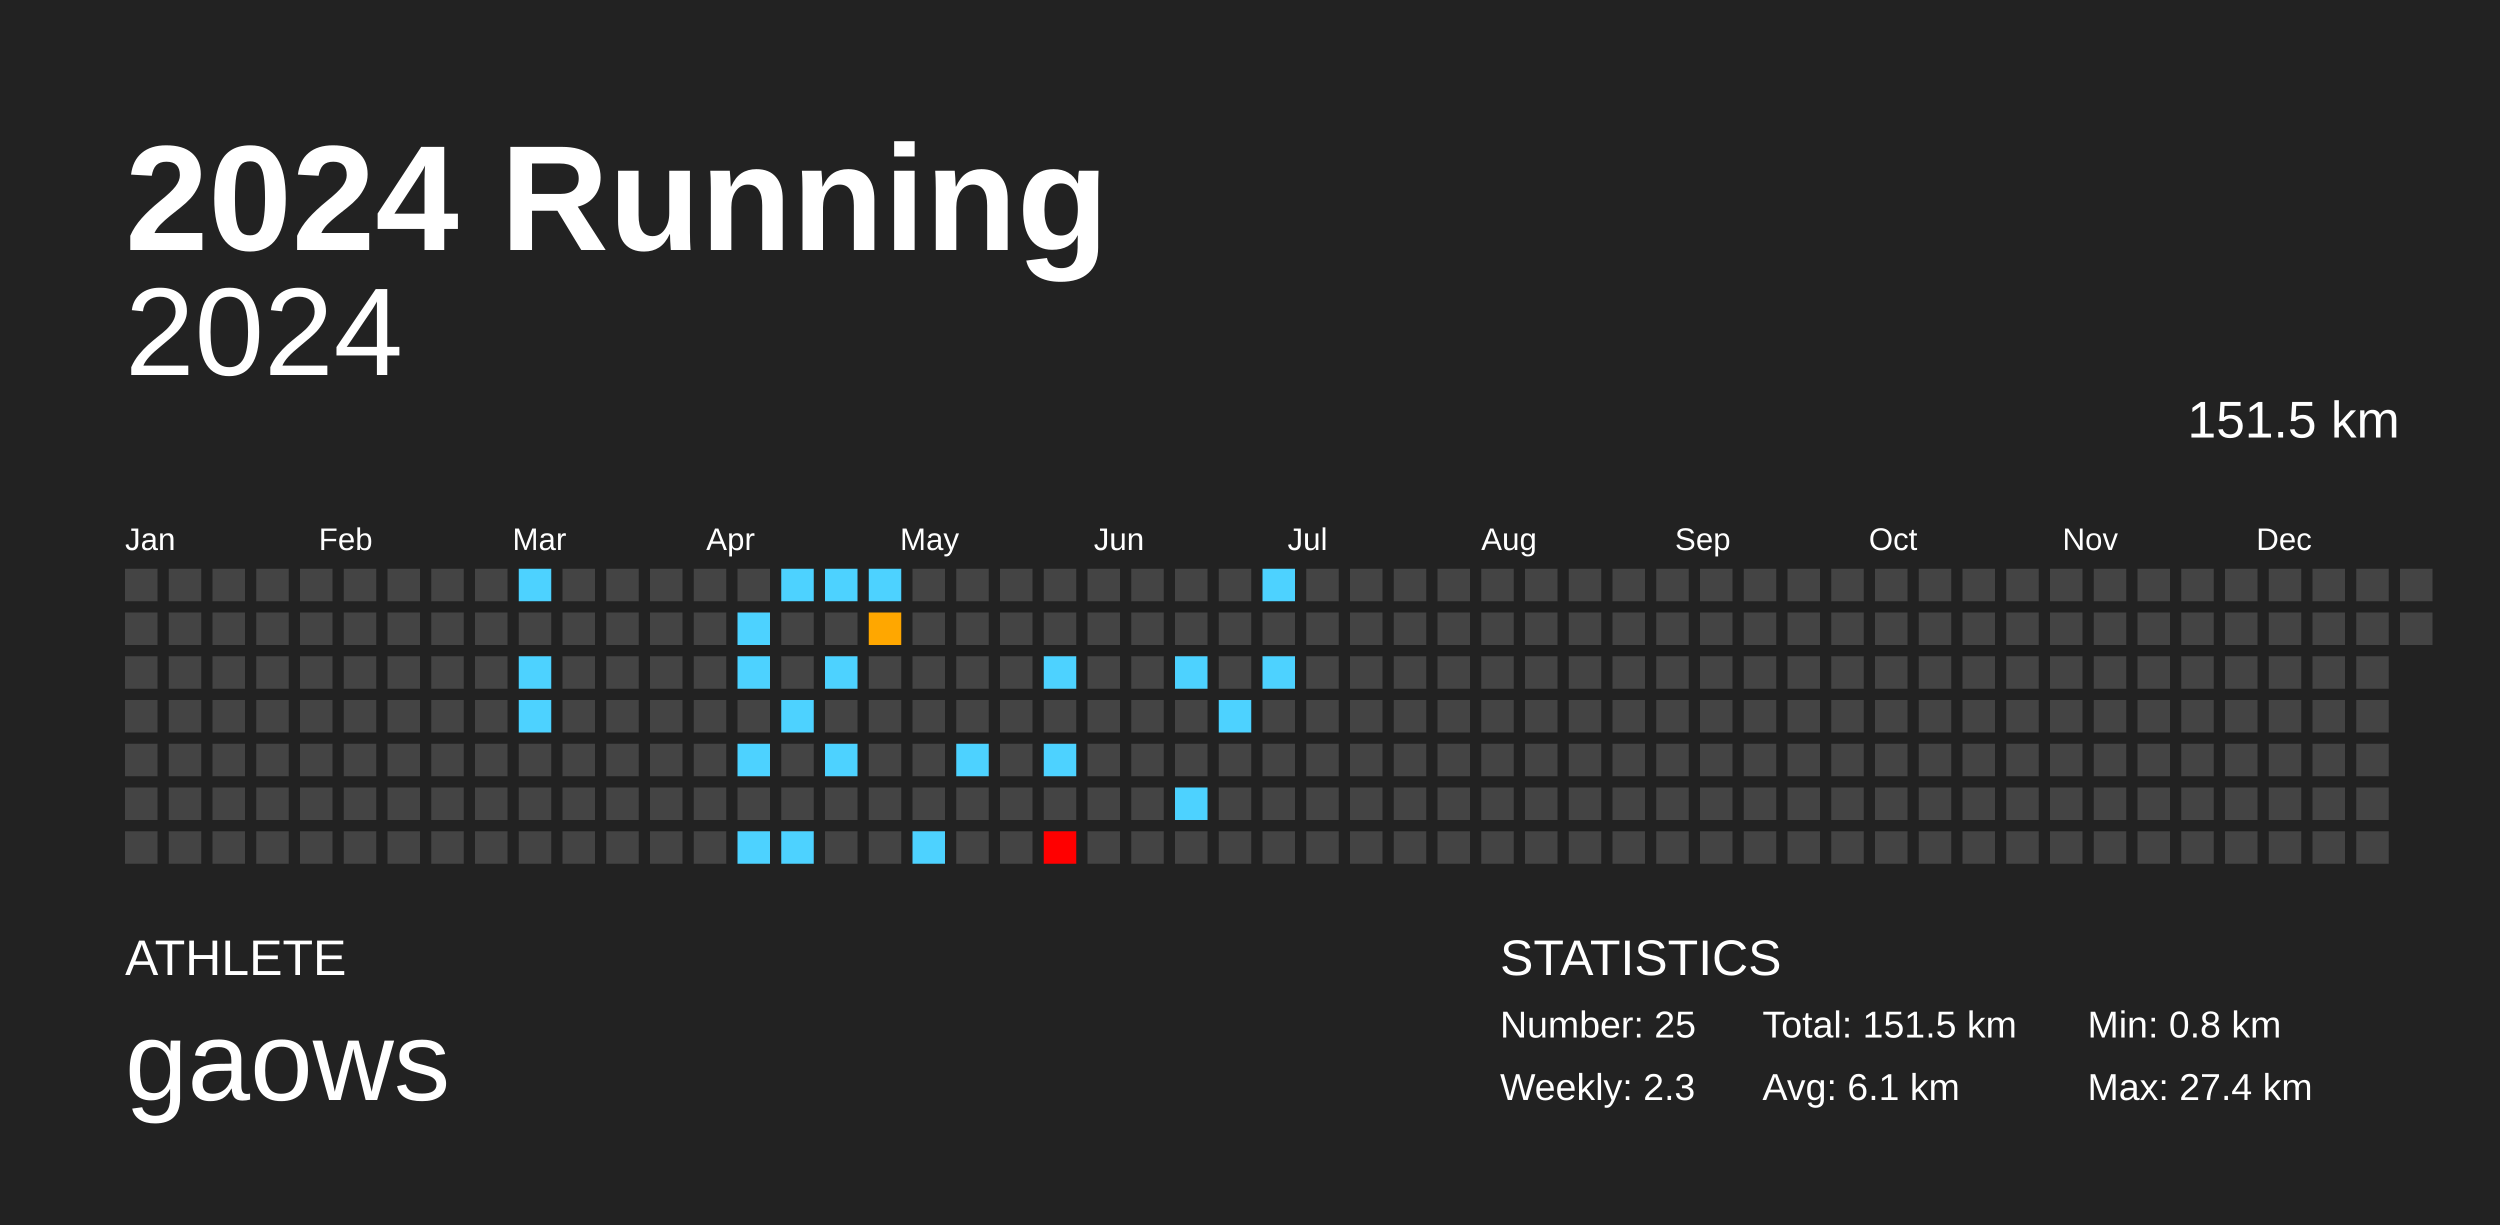
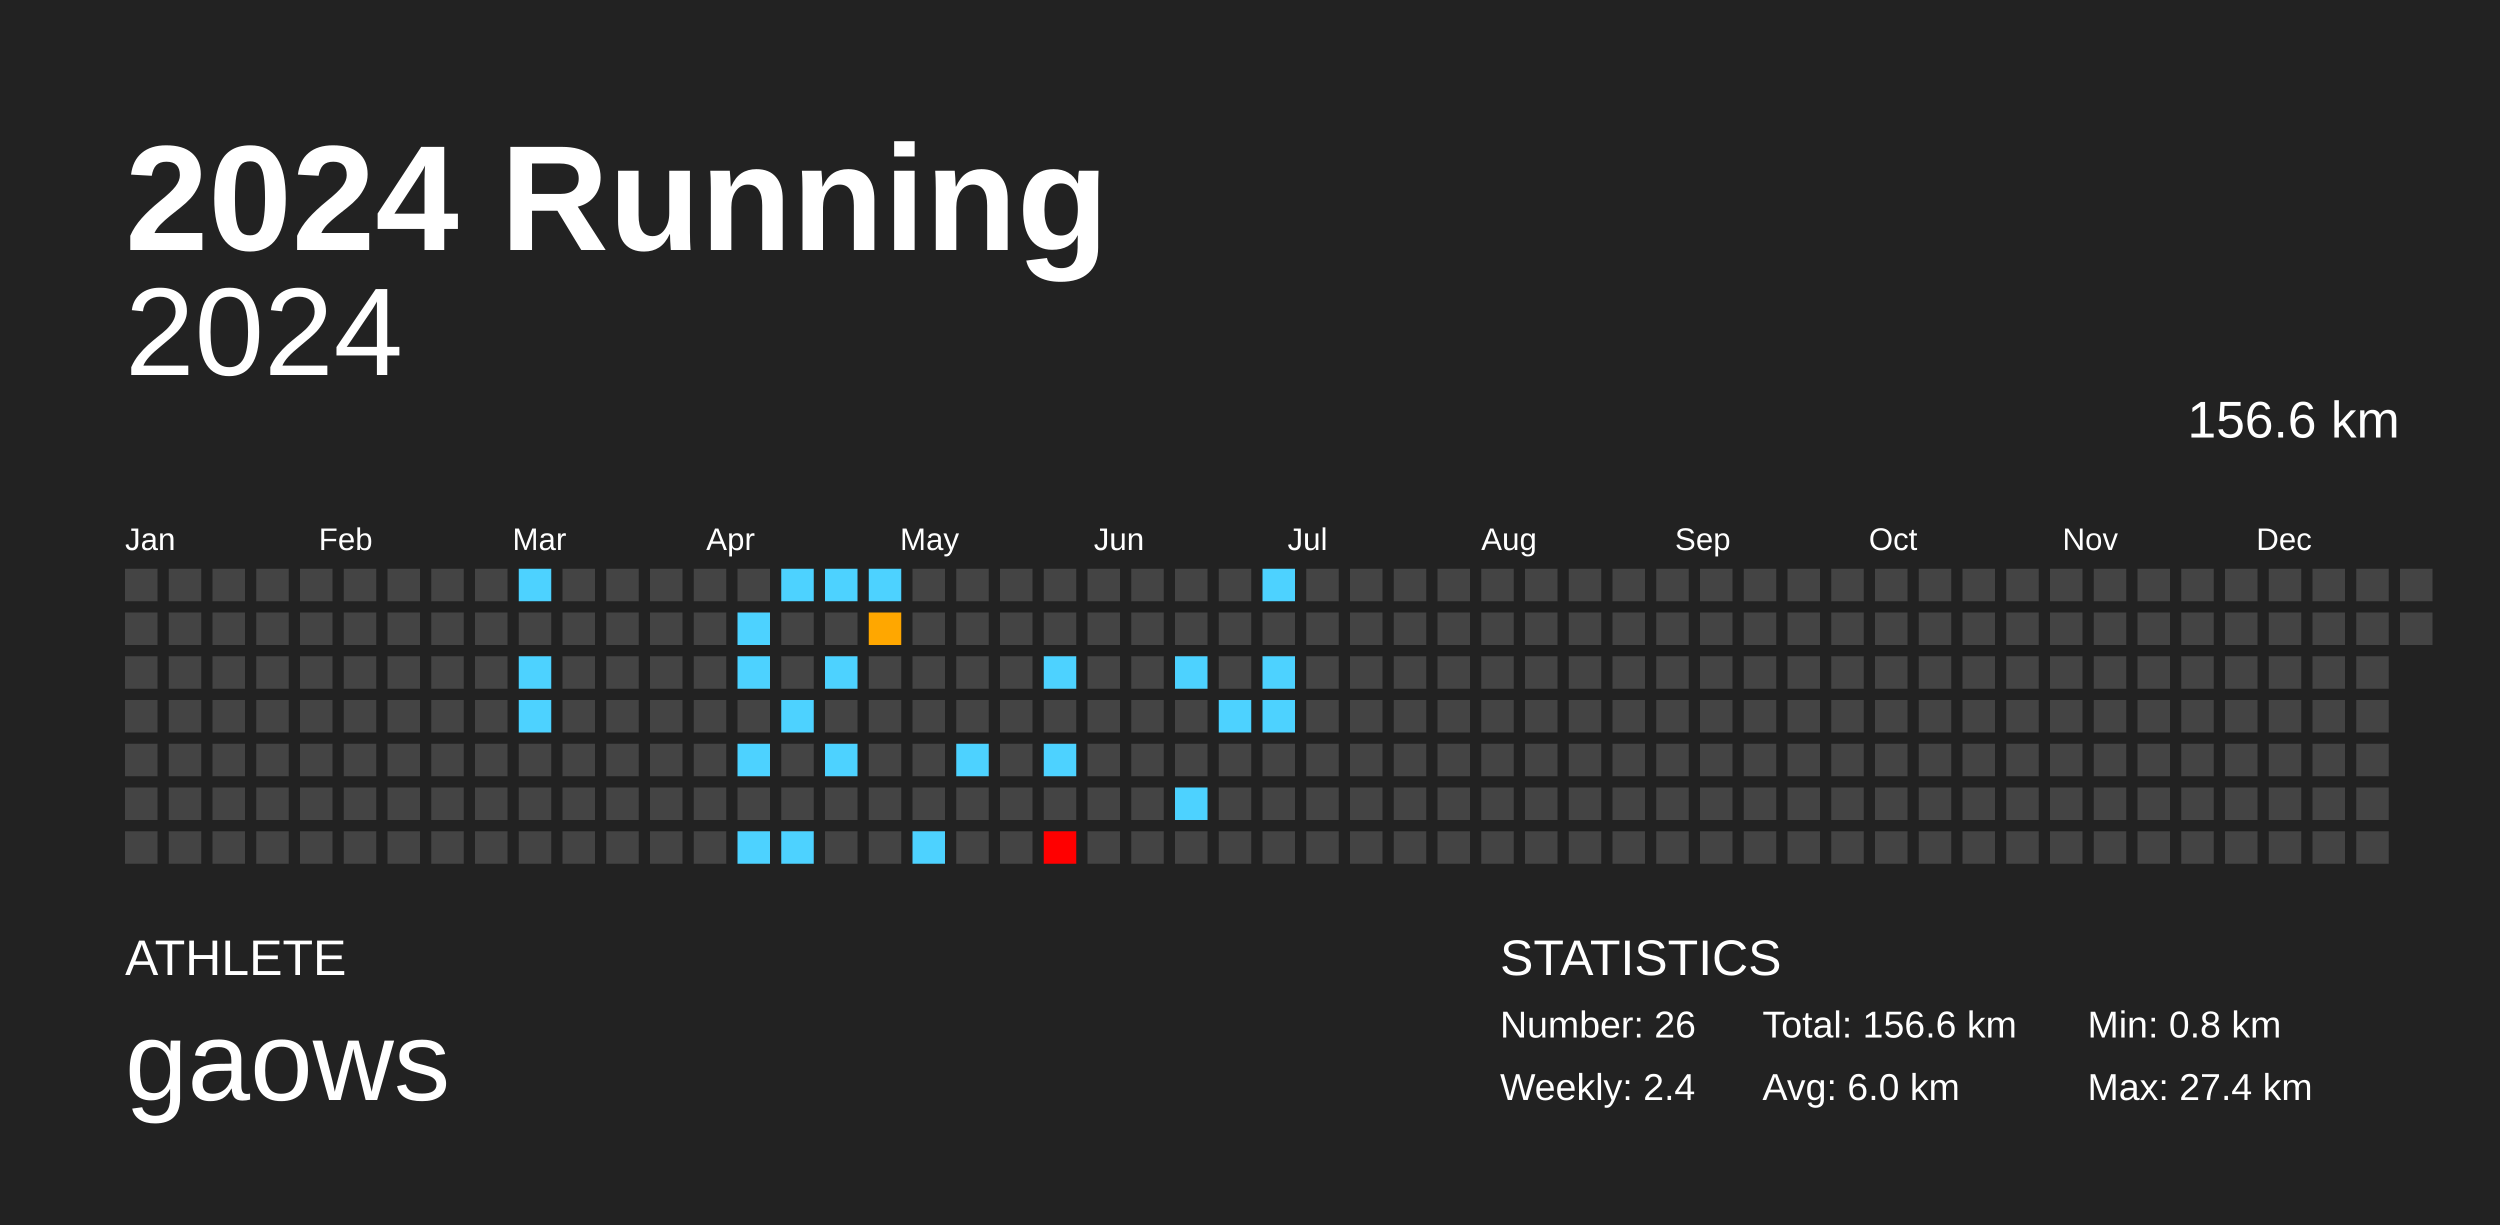
<svg xmlns="http://www.w3.org/2000/svg" baseProfile="full" height="98mm" version="1.1" viewBox="0,0,200,98" width="200mm">
  <defs />
  <rect fill="#222222" height="98" width="200" x="0" y="0" />
  <text fill="#FFFFFF" style="font-size:12px; font-family:Arial; font-weight:bold;" x="10" y="20">2024 Running</text>
  <text fill="#FFFFFF" style="font-size:4px; font-family:Arial" x="10" y="78">ATHLETE</text>
  <text fill="#FFFFFF" style="font-size:9px; font-family:Arial" x="10" y="88">gaows</text>
  <text fill="#FFFFFF" style="font-size:4px; font-family:Arial" x="120" y="78">STATISTICS</text>
-   <text fill="#FFFFFF" style="font-size:3px; font-family:Arial" x="120" y="83">Number: 25</text>
-   <text fill="#FFFFFF" style="font-size:3px; font-family:Arial" x="120" y="88">Weekly: 2.3</text>
-   <text fill="#FFFFFF" style="font-size:3px; font-family:Arial" x="141" y="83">Total: 151.5 km</text>
-   <text fill="#FFFFFF" style="font-size:3px; font-family:Arial" x="141" y="88">Avg: 6.1 km</text>
+   <text fill="#FFFFFF" style="font-size:3px; font-family:Arial" x="120" y="83">Number: 26</text>
+   <text fill="#FFFFFF" style="font-size:3px; font-family:Arial" x="120" y="88">Weekly: 2.4</text>
+   <text fill="#FFFFFF" style="font-size:3px; font-family:Arial" x="141" y="83">Total: 156.6 km</text>
+   <text fill="#FFFFFF" style="font-size:3px; font-family:Arial" x="141" y="88">Avg: 6.0 km</text>
  <text fill="#FFFFFF" style="font-size:3px; font-family:Arial" x="167" y="83">Min: 0.8 km</text>
  <text fill="#FFFFFF" style="font-size:3px; font-family:Arial" x="167" y="88">Max: 27.4 km</text>
  <text alignment-baseline="hanging" fill="#FFFFFF" style="font-size:10.0px; font-family:Arial;" x="10" y="30">2024</text>
-   <text alignment-baseline="hanging" fill="#FFFFFF" style="font-size:4.125px; font-family:Arial;" x="175" y="35">151.5 km</text>
+   <text alignment-baseline="hanging" fill="#FFFFFF" style="font-size:4.125px; font-family:Arial;" x="175" y="35">156.6 km</text>
  <text fill="#FFFFFF" style="font-size:2.5px; font-family:Arial" x="10.0" y="44">Jan</text>
  <text fill="#FFFFFF" style="font-size:2.5px; font-family:Arial" x="25.5" y="44">Feb</text>
  <text fill="#FFFFFF" style="font-size:2.5px; font-family:Arial" x="41.0" y="44">Mar</text>
  <text fill="#FFFFFF" style="font-size:2.5px; font-family:Arial" x="56.5" y="44">Apr</text>
  <text fill="#FFFFFF" style="font-size:2.5px; font-family:Arial" x="72.0" y="44">May</text>
  <text fill="#FFFFFF" style="font-size:2.5px; font-family:Arial" x="87.5" y="44">Jun</text>
  <text fill="#FFFFFF" style="font-size:2.5px; font-family:Arial" x="103.0" y="44">Jul</text>
  <text fill="#FFFFFF" style="font-size:2.5px; font-family:Arial" x="118.5" y="44">Aug</text>
  <text fill="#FFFFFF" style="font-size:2.5px; font-family:Arial" x="134.0" y="44">Sep</text>
  <text fill="#FFFFFF" style="font-size:2.5px; font-family:Arial" x="149.5" y="44">Oct</text>
  <text fill="#FFFFFF" style="font-size:2.5px; font-family:Arial" x="165.0" y="44">Nov</text>
  <text fill="#FFFFFF" style="font-size:2.5px; font-family:Arial" x="180.5" y="44">Dec</text>
  <rect fill="#444444" height="2.6" width="2.6" x="10.0" y="45.5" />
  <rect fill="#444444" height="2.6" width="2.6" x="10.0" y="49.0" />
  <rect fill="#444444" height="2.6" width="2.6" x="10.0" y="52.5" />
  <rect fill="#444444" height="2.6" width="2.6" x="10.0" y="56.0" />
  <rect fill="#444444" height="2.6" width="2.6" x="10.0" y="59.5" />
  <rect fill="#444444" height="2.6" width="2.6" x="10.0" y="63.0" />
  <rect fill="#444444" height="2.6" width="2.6" x="10.0" y="66.5" />
  <rect fill="#444444" height="2.6" width="2.6" x="13.5" y="45.5" />
  <rect fill="#444444" height="2.6" width="2.6" x="13.5" y="49.0" />
  <rect fill="#444444" height="2.6" width="2.6" x="13.5" y="52.5" />
  <rect fill="#444444" height="2.6" width="2.6" x="13.5" y="56.0" />
  <rect fill="#444444" height="2.6" width="2.6" x="13.5" y="59.5" />
  <rect fill="#444444" height="2.6" width="2.6" x="13.5" y="63.0" />
  <rect fill="#444444" height="2.6" width="2.6" x="13.5" y="66.5" />
  <rect fill="#444444" height="2.6" width="2.6" x="17.0" y="45.5" />
  <rect fill="#444444" height="2.6" width="2.6" x="17.0" y="49.0" />
  <rect fill="#444444" height="2.6" width="2.6" x="17.0" y="52.5" />
  <rect fill="#444444" height="2.6" width="2.6" x="17.0" y="56.0" />
  <rect fill="#444444" height="2.6" width="2.6" x="17.0" y="59.5" />
  <rect fill="#444444" height="2.6" width="2.6" x="17.0" y="63.0" />
  <rect fill="#444444" height="2.6" width="2.6" x="17.0" y="66.5" />
  <rect fill="#444444" height="2.6" width="2.6" x="20.5" y="45.5" />
  <rect fill="#444444" height="2.6" width="2.6" x="20.5" y="49.0" />
  <rect fill="#444444" height="2.6" width="2.6" x="20.5" y="52.5" />
  <rect fill="#444444" height="2.6" width="2.6" x="20.5" y="56.0" />
  <rect fill="#444444" height="2.6" width="2.6" x="20.5" y="59.5" />
  <rect fill="#444444" height="2.6" width="2.6" x="20.5" y="63.0" />
  <rect fill="#444444" height="2.6" width="2.6" x="20.5" y="66.5" />
  <rect fill="#444444" height="2.6" width="2.6" x="24.0" y="45.5" />
  <rect fill="#444444" height="2.6" width="2.6" x="24.0" y="49.0" />
  <rect fill="#444444" height="2.6" width="2.6" x="24.0" y="52.5" />
  <rect fill="#444444" height="2.6" width="2.6" x="24.0" y="56.0" />
  <rect fill="#444444" height="2.6" width="2.6" x="24.0" y="59.5" />
  <rect fill="#444444" height="2.6" width="2.6" x="24.0" y="63.0" />
  <rect fill="#444444" height="2.6" width="2.6" x="24.0" y="66.5" />
  <rect fill="#444444" height="2.6" width="2.6" x="27.5" y="45.5" />
  <rect fill="#444444" height="2.6" width="2.6" x="27.5" y="49.0" />
  <rect fill="#444444" height="2.6" width="2.6" x="27.5" y="52.5" />
  <rect fill="#444444" height="2.6" width="2.6" x="27.5" y="56.0" />
  <rect fill="#444444" height="2.6" width="2.6" x="27.5" y="59.5" />
  <rect fill="#444444" height="2.6" width="2.6" x="27.5" y="63.0" />
  <rect fill="#444444" height="2.6" width="2.6" x="27.5" y="66.5" />
  <rect fill="#444444" height="2.6" width="2.6" x="31.0" y="45.5" />
  <rect fill="#444444" height="2.6" width="2.6" x="31.0" y="49.0" />
  <rect fill="#444444" height="2.6" width="2.6" x="31.0" y="52.5" />
  <rect fill="#444444" height="2.6" width="2.6" x="31.0" y="56.0" />
  <rect fill="#444444" height="2.6" width="2.6" x="31.0" y="59.5" />
  <rect fill="#444444" height="2.6" width="2.6" x="31.0" y="63.0" />
  <rect fill="#444444" height="2.6" width="2.6" x="31.0" y="66.5" />
  <rect fill="#444444" height="2.6" width="2.6" x="34.5" y="45.5" />
  <rect fill="#444444" height="2.6" width="2.6" x="34.5" y="49.0" />
  <rect fill="#444444" height="2.6" width="2.6" x="34.5" y="52.5" />
  <rect fill="#444444" height="2.6" width="2.6" x="34.5" y="56.0" />
  <rect fill="#444444" height="2.6" width="2.6" x="34.5" y="59.5" />
  <rect fill="#444444" height="2.6" width="2.6" x="34.5" y="63.0" />
  <rect fill="#444444" height="2.6" width="2.6" x="34.5" y="66.5" />
  <rect fill="#444444" height="2.6" width="2.6" x="38.0" y="45.5" />
  <rect fill="#444444" height="2.6" width="2.6" x="38.0" y="49.0" />
  <rect fill="#444444" height="2.6" width="2.6" x="38.0" y="52.5" />
  <rect fill="#444444" height="2.6" width="2.6" x="38.0" y="56.0" />
  <rect fill="#444444" height="2.6" width="2.6" x="38.0" y="59.5" />
  <rect fill="#444444" height="2.6" width="2.6" x="38.0" y="63.0" />
  <rect fill="#444444" height="2.6" width="2.6" x="38.0" y="66.5" />
  <rect fill="#4dd2ff" height="2.6" width="2.6" x="41.5" y="45.5" />
  <rect fill="#444444" height="2.6" width="2.6" x="41.5" y="49.0" />
  <rect fill="#4dd2ff" height="2.6" width="2.6" x="41.5" y="52.5" />
  <rect fill="#4dd2ff" height="2.6" width="2.6" x="41.5" y="56.0" />
  <rect fill="#444444" height="2.6" width="2.6" x="41.5" y="59.5" />
  <rect fill="#444444" height="2.6" width="2.6" x="41.5" y="63.0" />
  <rect fill="#444444" height="2.6" width="2.6" x="41.5" y="66.5" />
  <rect fill="#444444" height="2.6" width="2.6" x="45.0" y="45.5" />
  <rect fill="#444444" height="2.6" width="2.6" x="45.0" y="49.0" />
  <rect fill="#444444" height="2.6" width="2.6" x="45.0" y="52.5" />
  <rect fill="#444444" height="2.6" width="2.6" x="45.0" y="56.0" />
  <rect fill="#444444" height="2.6" width="2.6" x="45.0" y="59.5" />
  <rect fill="#444444" height="2.6" width="2.6" x="45.0" y="63.0" />
  <rect fill="#444444" height="2.6" width="2.6" x="45.0" y="66.5" />
  <rect fill="#444444" height="2.6" width="2.6" x="48.5" y="45.5" />
  <rect fill="#444444" height="2.6" width="2.6" x="48.5" y="49.0" />
  <rect fill="#444444" height="2.6" width="2.6" x="48.5" y="52.5" />
  <rect fill="#444444" height="2.6" width="2.6" x="48.5" y="56.0" />
  <rect fill="#444444" height="2.6" width="2.6" x="48.5" y="59.5" />
  <rect fill="#444444" height="2.6" width="2.6" x="48.5" y="63.0" />
  <rect fill="#444444" height="2.6" width="2.6" x="48.5" y="66.5" />
  <rect fill="#444444" height="2.6" width="2.6" x="52.0" y="45.5" />
  <rect fill="#444444" height="2.6" width="2.6" x="52.0" y="49.0" />
  <rect fill="#444444" height="2.6" width="2.6" x="52.0" y="52.5" />
  <rect fill="#444444" height="2.6" width="2.6" x="52.0" y="56.0" />
  <rect fill="#444444" height="2.6" width="2.6" x="52.0" y="59.5" />
  <rect fill="#444444" height="2.6" width="2.6" x="52.0" y="63.0" />
  <rect fill="#444444" height="2.6" width="2.6" x="52.0" y="66.5" />
  <rect fill="#444444" height="2.6" width="2.6" x="55.5" y="45.5" />
  <rect fill="#444444" height="2.6" width="2.6" x="55.5" y="49.0" />
  <rect fill="#444444" height="2.6" width="2.6" x="55.5" y="52.5" />
  <rect fill="#444444" height="2.6" width="2.6" x="55.5" y="56.0" />
  <rect fill="#444444" height="2.6" width="2.6" x="55.5" y="59.5" />
  <rect fill="#444444" height="2.6" width="2.6" x="55.5" y="63.0" />
  <rect fill="#444444" height="2.6" width="2.6" x="55.5" y="66.5" />
  <rect fill="#444444" height="2.6" width="2.6" x="59.0" y="45.5" />
  <rect fill="#4dd2ff" height="2.6" width="2.6" x="59.0" y="49.0" />
  <rect fill="#4dd2ff" height="2.6" width="2.6" x="59.0" y="52.5" />
  <rect fill="#444444" height="2.6" width="2.6" x="59.0" y="56.0" />
  <rect fill="#4dd2ff" height="2.6" width="2.6" x="59.0" y="59.5" />
  <rect fill="#444444" height="2.6" width="2.6" x="59.0" y="63.0" />
  <rect fill="#4dd2ff" height="2.6" width="2.6" x="59.0" y="66.5" />
  <rect fill="#4dd2ff" height="2.6" width="2.6" x="62.5" y="45.5" />
  <rect fill="#444444" height="2.6" width="2.6" x="62.5" y="49.0" />
  <rect fill="#444444" height="2.6" width="2.6" x="62.5" y="52.5" />
  <rect fill="#4dd2ff" height="2.6" width="2.6" x="62.5" y="56.0" />
  <rect fill="#444444" height="2.6" width="2.6" x="62.5" y="59.5" />
  <rect fill="#444444" height="2.6" width="2.6" x="62.5" y="63.0" />
  <rect fill="#4dd2ff" height="2.6" width="2.6" x="62.5" y="66.5" />
  <rect fill="#4dd2ff" height="2.6" width="2.6" x="66.0" y="45.5" />
  <rect fill="#444444" height="2.6" width="2.6" x="66.0" y="49.0" />
  <rect fill="#4dd2ff" height="2.6" width="2.6" x="66.0" y="52.5" />
  <rect fill="#444444" height="2.6" width="2.6" x="66.0" y="56.0" />
  <rect fill="#4dd2ff" height="2.6" width="2.6" x="66.0" y="59.5" />
  <rect fill="#444444" height="2.6" width="2.6" x="66.0" y="63.0" />
  <rect fill="#444444" height="2.6" width="2.6" x="66.0" y="66.5" />
  <rect fill="#4dd2ff" height="2.6" width="2.6" x="69.5" y="45.5" />
  <rect fill="#ffa700" height="2.6" width="2.6" x="69.5" y="49.0" />
  <rect fill="#444444" height="2.6" width="2.6" x="69.5" y="52.5" />
  <rect fill="#444444" height="2.6" width="2.6" x="69.5" y="56.0" />
  <rect fill="#444444" height="2.6" width="2.6" x="69.5" y="59.5" />
  <rect fill="#444444" height="2.6" width="2.6" x="69.5" y="63.0" />
  <rect fill="#444444" height="2.6" width="2.6" x="69.5" y="66.5" />
  <rect fill="#444444" height="2.6" width="2.6" x="73.0" y="45.5" />
  <rect fill="#444444" height="2.6" width="2.6" x="73.0" y="49.0" />
  <rect fill="#444444" height="2.6" width="2.6" x="73.0" y="52.5" />
  <rect fill="#444444" height="2.6" width="2.6" x="73.0" y="56.0" />
  <rect fill="#444444" height="2.6" width="2.6" x="73.0" y="59.5" />
  <rect fill="#444444" height="2.6" width="2.6" x="73.0" y="63.0" />
  <rect fill="#4dd2ff" height="2.6" width="2.6" x="73.0" y="66.5" />
  <rect fill="#444444" height="2.6" width="2.6" x="76.5" y="45.5" />
  <rect fill="#444444" height="2.6" width="2.6" x="76.5" y="49.0" />
  <rect fill="#444444" height="2.6" width="2.6" x="76.5" y="52.5" />
  <rect fill="#444444" height="2.6" width="2.6" x="76.5" y="56.0" />
  <rect fill="#4dd2ff" height="2.6" width="2.6" x="76.5" y="59.5" />
  <rect fill="#444444" height="2.6" width="2.6" x="76.5" y="63.0" />
  <rect fill="#444444" height="2.6" width="2.6" x="76.5" y="66.5" />
  <rect fill="#444444" height="2.6" width="2.6" x="80.0" y="45.5" />
  <rect fill="#444444" height="2.6" width="2.6" x="80.0" y="49.0" />
  <rect fill="#444444" height="2.6" width="2.6" x="80.0" y="52.5" />
  <rect fill="#444444" height="2.6" width="2.6" x="80.0" y="56.0" />
  <rect fill="#444444" height="2.6" width="2.6" x="80.0" y="59.5" />
  <rect fill="#444444" height="2.6" width="2.6" x="80.0" y="63.0" />
  <rect fill="#444444" height="2.6" width="2.6" x="80.0" y="66.5" />
  <rect fill="#444444" height="2.6" width="2.6" x="83.5" y="45.5" />
  <rect fill="#444444" height="2.6" width="2.6" x="83.5" y="49.0" />
  <rect fill="#4dd2ff" height="2.6" width="2.6" x="83.5" y="52.5" />
  <rect fill="#444444" height="2.6" width="2.6" x="83.5" y="56.0" />
  <rect fill="#4dd2ff" height="2.6" width="2.6" x="83.5" y="59.5" />
  <rect fill="#444444" height="2.6" width="2.6" x="83.5" y="63.0" />
  <rect fill="red" height="2.6" width="2.6" x="83.5" y="66.5" />
  <rect fill="#444444" height="2.6" width="2.6" x="87.0" y="45.5" />
  <rect fill="#444444" height="2.6" width="2.6" x="87.0" y="49.0" />
  <rect fill="#444444" height="2.6" width="2.6" x="87.0" y="52.5" />
  <rect fill="#444444" height="2.6" width="2.6" x="87.0" y="56.0" />
  <rect fill="#444444" height="2.6" width="2.6" x="87.0" y="59.5" />
  <rect fill="#444444" height="2.6" width="2.6" x="87.0" y="63.0" />
  <rect fill="#444444" height="2.6" width="2.6" x="87.0" y="66.5" />
  <rect fill="#444444" height="2.6" width="2.6" x="90.5" y="45.5" />
  <rect fill="#444444" height="2.6" width="2.6" x="90.5" y="49.0" />
  <rect fill="#444444" height="2.6" width="2.6" x="90.5" y="52.5" />
  <rect fill="#444444" height="2.6" width="2.6" x="90.5" y="56.0" />
  <rect fill="#444444" height="2.6" width="2.6" x="90.5" y="59.5" />
  <rect fill="#444444" height="2.6" width="2.6" x="90.5" y="63.0" />
  <rect fill="#444444" height="2.6" width="2.6" x="90.5" y="66.5" />
  <rect fill="#444444" height="2.6" width="2.6" x="94.0" y="45.5" />
  <rect fill="#444444" height="2.6" width="2.6" x="94.0" y="49.0" />
  <rect fill="#4dd2ff" height="2.6" width="2.6" x="94.0" y="52.5" />
  <rect fill="#444444" height="2.6" width="2.6" x="94.0" y="56.0" />
  <rect fill="#444444" height="2.6" width="2.6" x="94.0" y="59.5" />
  <rect fill="#4dd2ff" height="2.6" width="2.6" x="94.0" y="63.0" />
  <rect fill="#444444" height="2.6" width="2.6" x="94.0" y="66.5" />
  <rect fill="#444444" height="2.6" width="2.6" x="97.5" y="45.5" />
  <rect fill="#444444" height="2.6" width="2.6" x="97.5" y="49.0" />
  <rect fill="#444444" height="2.6" width="2.6" x="97.5" y="52.5" />
  <rect fill="#4dd2ff" height="2.6" width="2.6" x="97.5" y="56.0" />
  <rect fill="#444444" height="2.6" width="2.6" x="97.5" y="59.5" />
  <rect fill="#444444" height="2.6" width="2.6" x="97.5" y="63.0" />
  <rect fill="#444444" height="2.6" width="2.6" x="97.5" y="66.5" />
  <rect fill="#4dd2ff" height="2.6" width="2.6" x="101.0" y="45.5" />
  <rect fill="#444444" height="2.6" width="2.6" x="101.0" y="49.0" />
  <rect fill="#4dd2ff" height="2.6" width="2.6" x="101.0" y="52.5" />
-   <rect fill="#444444" height="2.6" width="2.6" x="101.0" y="56.0" />
+   <rect fill="#4dd2ff" height="2.6" width="2.6" x="101.0" y="56.0" />
  <rect fill="#444444" height="2.6" width="2.6" x="101.0" y="59.5" />
  <rect fill="#444444" height="2.6" width="2.6" x="101.0" y="63.0" />
  <rect fill="#444444" height="2.6" width="2.6" x="101.0" y="66.5" />
  <rect fill="#444444" height="2.6" width="2.6" x="104.5" y="45.5" />
  <rect fill="#444444" height="2.6" width="2.6" x="104.5" y="49.0" />
  <rect fill="#444444" height="2.6" width="2.6" x="104.5" y="52.5" />
  <rect fill="#444444" height="2.6" width="2.6" x="104.5" y="56.0" />
  <rect fill="#444444" height="2.6" width="2.6" x="104.5" y="59.5" />
  <rect fill="#444444" height="2.6" width="2.6" x="104.5" y="63.0" />
  <rect fill="#444444" height="2.6" width="2.6" x="104.5" y="66.5" />
  <rect fill="#444444" height="2.6" width="2.6" x="108.0" y="45.5" />
  <rect fill="#444444" height="2.6" width="2.6" x="108.0" y="49.0" />
  <rect fill="#444444" height="2.6" width="2.6" x="108.0" y="52.5" />
  <rect fill="#444444" height="2.6" width="2.6" x="108.0" y="56.0" />
  <rect fill="#444444" height="2.6" width="2.6" x="108.0" y="59.5" />
  <rect fill="#444444" height="2.6" width="2.6" x="108.0" y="63.0" />
  <rect fill="#444444" height="2.6" width="2.6" x="108.0" y="66.5" />
  <rect fill="#444444" height="2.6" width="2.6" x="111.5" y="45.5" />
  <rect fill="#444444" height="2.6" width="2.6" x="111.5" y="49.0" />
  <rect fill="#444444" height="2.6" width="2.6" x="111.5" y="52.5" />
  <rect fill="#444444" height="2.6" width="2.6" x="111.5" y="56.0" />
  <rect fill="#444444" height="2.6" width="2.6" x="111.5" y="59.5" />
  <rect fill="#444444" height="2.6" width="2.6" x="111.5" y="63.0" />
  <rect fill="#444444" height="2.6" width="2.6" x="111.5" y="66.5" />
  <rect fill="#444444" height="2.6" width="2.6" x="115.0" y="45.5" />
  <rect fill="#444444" height="2.6" width="2.6" x="115.0" y="49.0" />
  <rect fill="#444444" height="2.6" width="2.6" x="115.0" y="52.5" />
  <rect fill="#444444" height="2.6" width="2.6" x="115.0" y="56.0" />
  <rect fill="#444444" height="2.6" width="2.6" x="115.0" y="59.5" />
  <rect fill="#444444" height="2.6" width="2.6" x="115.0" y="63.0" />
  <rect fill="#444444" height="2.6" width="2.6" x="115.0" y="66.5" />
  <rect fill="#444444" height="2.6" width="2.6" x="118.5" y="45.5" />
  <rect fill="#444444" height="2.6" width="2.6" x="118.5" y="49.0" />
  <rect fill="#444444" height="2.6" width="2.6" x="118.5" y="52.5" />
  <rect fill="#444444" height="2.6" width="2.6" x="118.5" y="56.0" />
  <rect fill="#444444" height="2.6" width="2.6" x="118.5" y="59.5" />
  <rect fill="#444444" height="2.6" width="2.6" x="118.5" y="63.0" />
  <rect fill="#444444" height="2.6" width="2.6" x="118.5" y="66.5" />
  <rect fill="#444444" height="2.6" width="2.6" x="122.0" y="45.5" />
  <rect fill="#444444" height="2.6" width="2.6" x="122.0" y="49.0" />
  <rect fill="#444444" height="2.6" width="2.6" x="122.0" y="52.5" />
  <rect fill="#444444" height="2.6" width="2.6" x="122.0" y="56.0" />
  <rect fill="#444444" height="2.6" width="2.6" x="122.0" y="59.5" />
  <rect fill="#444444" height="2.6" width="2.6" x="122.0" y="63.0" />
  <rect fill="#444444" height="2.6" width="2.6" x="122.0" y="66.5" />
  <rect fill="#444444" height="2.6" width="2.6" x="125.5" y="45.5" />
  <rect fill="#444444" height="2.6" width="2.6" x="125.5" y="49.0" />
  <rect fill="#444444" height="2.6" width="2.6" x="125.5" y="52.5" />
  <rect fill="#444444" height="2.6" width="2.6" x="125.5" y="56.0" />
  <rect fill="#444444" height="2.6" width="2.6" x="125.5" y="59.5" />
  <rect fill="#444444" height="2.6" width="2.6" x="125.5" y="63.0" />
  <rect fill="#444444" height="2.6" width="2.6" x="125.5" y="66.5" />
  <rect fill="#444444" height="2.6" width="2.6" x="129.0" y="45.5" />
  <rect fill="#444444" height="2.6" width="2.6" x="129.0" y="49.0" />
  <rect fill="#444444" height="2.6" width="2.6" x="129.0" y="52.5" />
  <rect fill="#444444" height="2.6" width="2.6" x="129.0" y="56.0" />
  <rect fill="#444444" height="2.6" width="2.6" x="129.0" y="59.5" />
  <rect fill="#444444" height="2.6" width="2.6" x="129.0" y="63.0" />
  <rect fill="#444444" height="2.6" width="2.6" x="129.0" y="66.5" />
  <rect fill="#444444" height="2.6" width="2.6" x="132.5" y="45.5" />
  <rect fill="#444444" height="2.6" width="2.6" x="132.5" y="49.0" />
  <rect fill="#444444" height="2.6" width="2.6" x="132.5" y="52.5" />
  <rect fill="#444444" height="2.6" width="2.6" x="132.5" y="56.0" />
  <rect fill="#444444" height="2.6" width="2.6" x="132.5" y="59.5" />
  <rect fill="#444444" height="2.6" width="2.6" x="132.5" y="63.0" />
  <rect fill="#444444" height="2.6" width="2.6" x="132.5" y="66.5" />
  <rect fill="#444444" height="2.6" width="2.6" x="136.0" y="45.5" />
  <rect fill="#444444" height="2.6" width="2.6" x="136.0" y="49.0" />
  <rect fill="#444444" height="2.6" width="2.6" x="136.0" y="52.5" />
  <rect fill="#444444" height="2.6" width="2.6" x="136.0" y="56.0" />
  <rect fill="#444444" height="2.6" width="2.6" x="136.0" y="59.5" />
  <rect fill="#444444" height="2.6" width="2.6" x="136.0" y="63.0" />
  <rect fill="#444444" height="2.6" width="2.6" x="136.0" y="66.5" />
  <rect fill="#444444" height="2.6" width="2.6" x="139.5" y="45.5" />
  <rect fill="#444444" height="2.6" width="2.6" x="139.5" y="49.0" />
  <rect fill="#444444" height="2.6" width="2.6" x="139.5" y="52.5" />
  <rect fill="#444444" height="2.6" width="2.6" x="139.5" y="56.0" />
  <rect fill="#444444" height="2.6" width="2.6" x="139.5" y="59.5" />
  <rect fill="#444444" height="2.6" width="2.6" x="139.5" y="63.0" />
  <rect fill="#444444" height="2.6" width="2.6" x="139.5" y="66.5" />
  <rect fill="#444444" height="2.6" width="2.6" x="143.0" y="45.5" />
  <rect fill="#444444" height="2.6" width="2.6" x="143.0" y="49.0" />
  <rect fill="#444444" height="2.6" width="2.6" x="143.0" y="52.5" />
  <rect fill="#444444" height="2.6" width="2.6" x="143.0" y="56.0" />
  <rect fill="#444444" height="2.6" width="2.6" x="143.0" y="59.5" />
  <rect fill="#444444" height="2.6" width="2.6" x="143.0" y="63.0" />
  <rect fill="#444444" height="2.6" width="2.6" x="143.0" y="66.5" />
  <rect fill="#444444" height="2.6" width="2.6" x="146.5" y="45.5" />
  <rect fill="#444444" height="2.6" width="2.6" x="146.5" y="49.0" />
  <rect fill="#444444" height="2.6" width="2.6" x="146.5" y="52.5" />
  <rect fill="#444444" height="2.6" width="2.6" x="146.5" y="56.0" />
  <rect fill="#444444" height="2.6" width="2.6" x="146.5" y="59.5" />
  <rect fill="#444444" height="2.6" width="2.6" x="146.5" y="63.0" />
  <rect fill="#444444" height="2.6" width="2.6" x="146.5" y="66.5" />
  <rect fill="#444444" height="2.6" width="2.6" x="150.0" y="45.5" />
  <rect fill="#444444" height="2.6" width="2.6" x="150.0" y="49.0" />
  <rect fill="#444444" height="2.6" width="2.6" x="150.0" y="52.5" />
  <rect fill="#444444" height="2.6" width="2.6" x="150.0" y="56.0" />
  <rect fill="#444444" height="2.6" width="2.6" x="150.0" y="59.5" />
  <rect fill="#444444" height="2.6" width="2.6" x="150.0" y="63.0" />
  <rect fill="#444444" height="2.6" width="2.6" x="150.0" y="66.5" />
  <rect fill="#444444" height="2.6" width="2.6" x="153.5" y="45.5" />
  <rect fill="#444444" height="2.6" width="2.6" x="153.5" y="49.0" />
  <rect fill="#444444" height="2.6" width="2.6" x="153.5" y="52.5" />
  <rect fill="#444444" height="2.6" width="2.6" x="153.5" y="56.0" />
  <rect fill="#444444" height="2.6" width="2.6" x="153.5" y="59.5" />
  <rect fill="#444444" height="2.6" width="2.6" x="153.5" y="63.0" />
  <rect fill="#444444" height="2.6" width="2.6" x="153.5" y="66.5" />
  <rect fill="#444444" height="2.6" width="2.6" x="157.0" y="45.5" />
  <rect fill="#444444" height="2.6" width="2.6" x="157.0" y="49.0" />
  <rect fill="#444444" height="2.6" width="2.6" x="157.0" y="52.5" />
  <rect fill="#444444" height="2.6" width="2.6" x="157.0" y="56.0" />
  <rect fill="#444444" height="2.6" width="2.6" x="157.0" y="59.5" />
  <rect fill="#444444" height="2.6" width="2.6" x="157.0" y="63.0" />
  <rect fill="#444444" height="2.6" width="2.6" x="157.0" y="66.5" />
  <rect fill="#444444" height="2.6" width="2.6" x="160.5" y="45.5" />
  <rect fill="#444444" height="2.6" width="2.6" x="160.5" y="49.0" />
  <rect fill="#444444" height="2.6" width="2.6" x="160.5" y="52.5" />
  <rect fill="#444444" height="2.6" width="2.6" x="160.5" y="56.0" />
  <rect fill="#444444" height="2.6" width="2.6" x="160.5" y="59.5" />
  <rect fill="#444444" height="2.6" width="2.6" x="160.5" y="63.0" />
  <rect fill="#444444" height="2.6" width="2.6" x="160.5" y="66.5" />
  <rect fill="#444444" height="2.6" width="2.6" x="164.0" y="45.5" />
  <rect fill="#444444" height="2.6" width="2.6" x="164.0" y="49.0" />
  <rect fill="#444444" height="2.6" width="2.6" x="164.0" y="52.5" />
  <rect fill="#444444" height="2.6" width="2.6" x="164.0" y="56.0" />
  <rect fill="#444444" height="2.6" width="2.6" x="164.0" y="59.5" />
  <rect fill="#444444" height="2.6" width="2.6" x="164.0" y="63.0" />
  <rect fill="#444444" height="2.6" width="2.6" x="164.0" y="66.5" />
  <rect fill="#444444" height="2.6" width="2.6" x="167.5" y="45.5" />
  <rect fill="#444444" height="2.6" width="2.6" x="167.5" y="49.0" />
  <rect fill="#444444" height="2.6" width="2.6" x="167.5" y="52.5" />
  <rect fill="#444444" height="2.6" width="2.6" x="167.5" y="56.0" />
  <rect fill="#444444" height="2.6" width="2.6" x="167.5" y="59.5" />
  <rect fill="#444444" height="2.6" width="2.6" x="167.5" y="63.0" />
  <rect fill="#444444" height="2.6" width="2.6" x="167.5" y="66.5" />
  <rect fill="#444444" height="2.6" width="2.6" x="171.0" y="45.5" />
  <rect fill="#444444" height="2.6" width="2.6" x="171.0" y="49.0" />
  <rect fill="#444444" height="2.6" width="2.6" x="171.0" y="52.5" />
  <rect fill="#444444" height="2.6" width="2.6" x="171.0" y="56.0" />
  <rect fill="#444444" height="2.6" width="2.6" x="171.0" y="59.5" />
  <rect fill="#444444" height="2.6" width="2.6" x="171.0" y="63.0" />
  <rect fill="#444444" height="2.6" width="2.6" x="171.0" y="66.5" />
  <rect fill="#444444" height="2.6" width="2.6" x="174.5" y="45.5" />
  <rect fill="#444444" height="2.6" width="2.6" x="174.5" y="49.0" />
  <rect fill="#444444" height="2.6" width="2.6" x="174.5" y="52.5" />
  <rect fill="#444444" height="2.6" width="2.6" x="174.5" y="56.0" />
  <rect fill="#444444" height="2.6" width="2.6" x="174.5" y="59.5" />
  <rect fill="#444444" height="2.6" width="2.6" x="174.5" y="63.0" />
  <rect fill="#444444" height="2.6" width="2.6" x="174.5" y="66.5" />
  <rect fill="#444444" height="2.6" width="2.6" x="178.0" y="45.5" />
  <rect fill="#444444" height="2.6" width="2.6" x="178.0" y="49.0" />
  <rect fill="#444444" height="2.6" width="2.6" x="178.0" y="52.5" />
  <rect fill="#444444" height="2.6" width="2.6" x="178.0" y="56.0" />
  <rect fill="#444444" height="2.6" width="2.6" x="178.0" y="59.5" />
  <rect fill="#444444" height="2.6" width="2.6" x="178.0" y="63.0" />
  <rect fill="#444444" height="2.6" width="2.6" x="178.0" y="66.5" />
  <rect fill="#444444" height="2.6" width="2.6" x="181.5" y="45.5" />
  <rect fill="#444444" height="2.6" width="2.6" x="181.5" y="49.0" />
  <rect fill="#444444" height="2.6" width="2.6" x="181.5" y="52.5" />
  <rect fill="#444444" height="2.6" width="2.6" x="181.5" y="56.0" />
  <rect fill="#444444" height="2.6" width="2.6" x="181.5" y="59.5" />
  <rect fill="#444444" height="2.6" width="2.6" x="181.5" y="63.0" />
  <rect fill="#444444" height="2.6" width="2.6" x="181.5" y="66.5" />
  <rect fill="#444444" height="2.6" width="2.6" x="185.0" y="45.5" />
  <rect fill="#444444" height="2.6" width="2.6" x="185.0" y="49.0" />
  <rect fill="#444444" height="2.6" width="2.6" x="185.0" y="52.5" />
  <rect fill="#444444" height="2.6" width="2.6" x="185.0" y="56.0" />
  <rect fill="#444444" height="2.6" width="2.6" x="185.0" y="59.5" />
  <rect fill="#444444" height="2.6" width="2.6" x="185.0" y="63.0" />
  <rect fill="#444444" height="2.6" width="2.6" x="185.0" y="66.5" />
  <rect fill="#444444" height="2.6" width="2.6" x="188.5" y="45.5" />
  <rect fill="#444444" height="2.6" width="2.6" x="188.5" y="49.0" />
  <rect fill="#444444" height="2.6" width="2.6" x="188.5" y="52.5" />
  <rect fill="#444444" height="2.6" width="2.6" x="188.5" y="56.0" />
  <rect fill="#444444" height="2.6" width="2.6" x="188.5" y="59.5" />
  <rect fill="#444444" height="2.6" width="2.6" x="188.5" y="63.0" />
  <rect fill="#444444" height="2.6" width="2.6" x="188.5" y="66.5" />
  <rect fill="#444444" height="2.6" width="2.6" x="192.0" y="45.5" />
  <rect fill="#444444" height="2.6" width="2.6" x="192.0" y="49.0" />
</svg>
